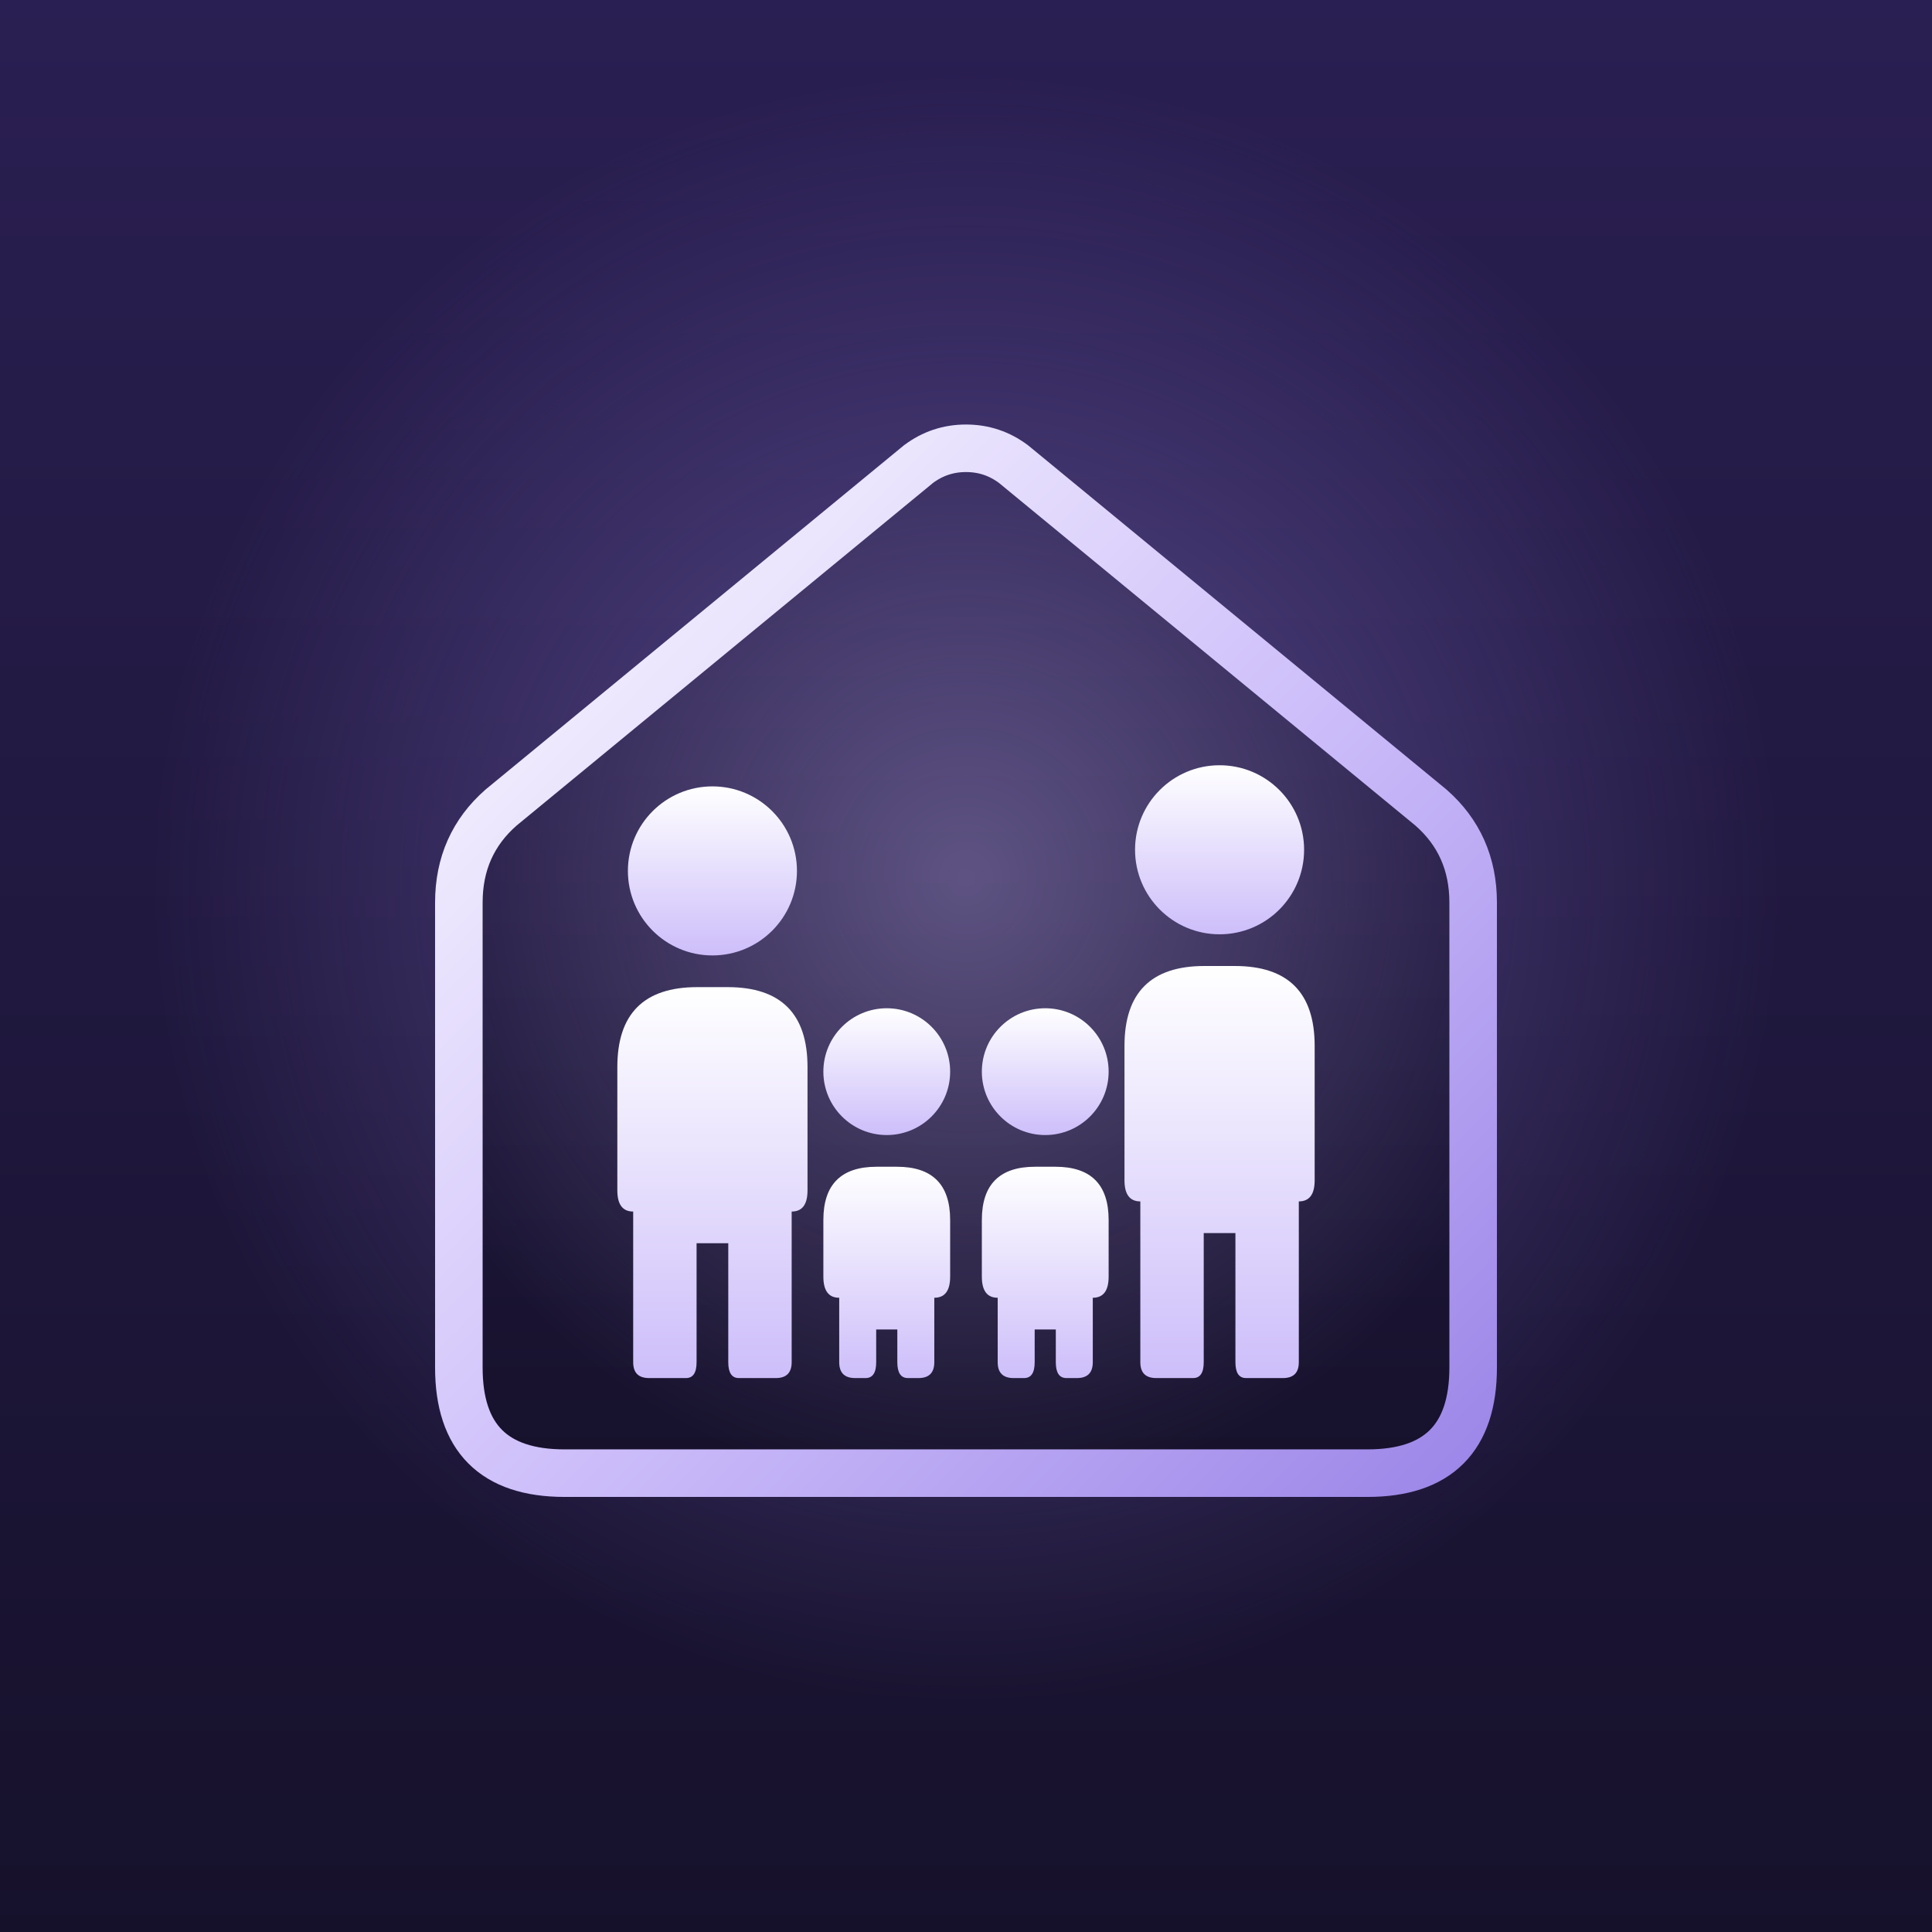
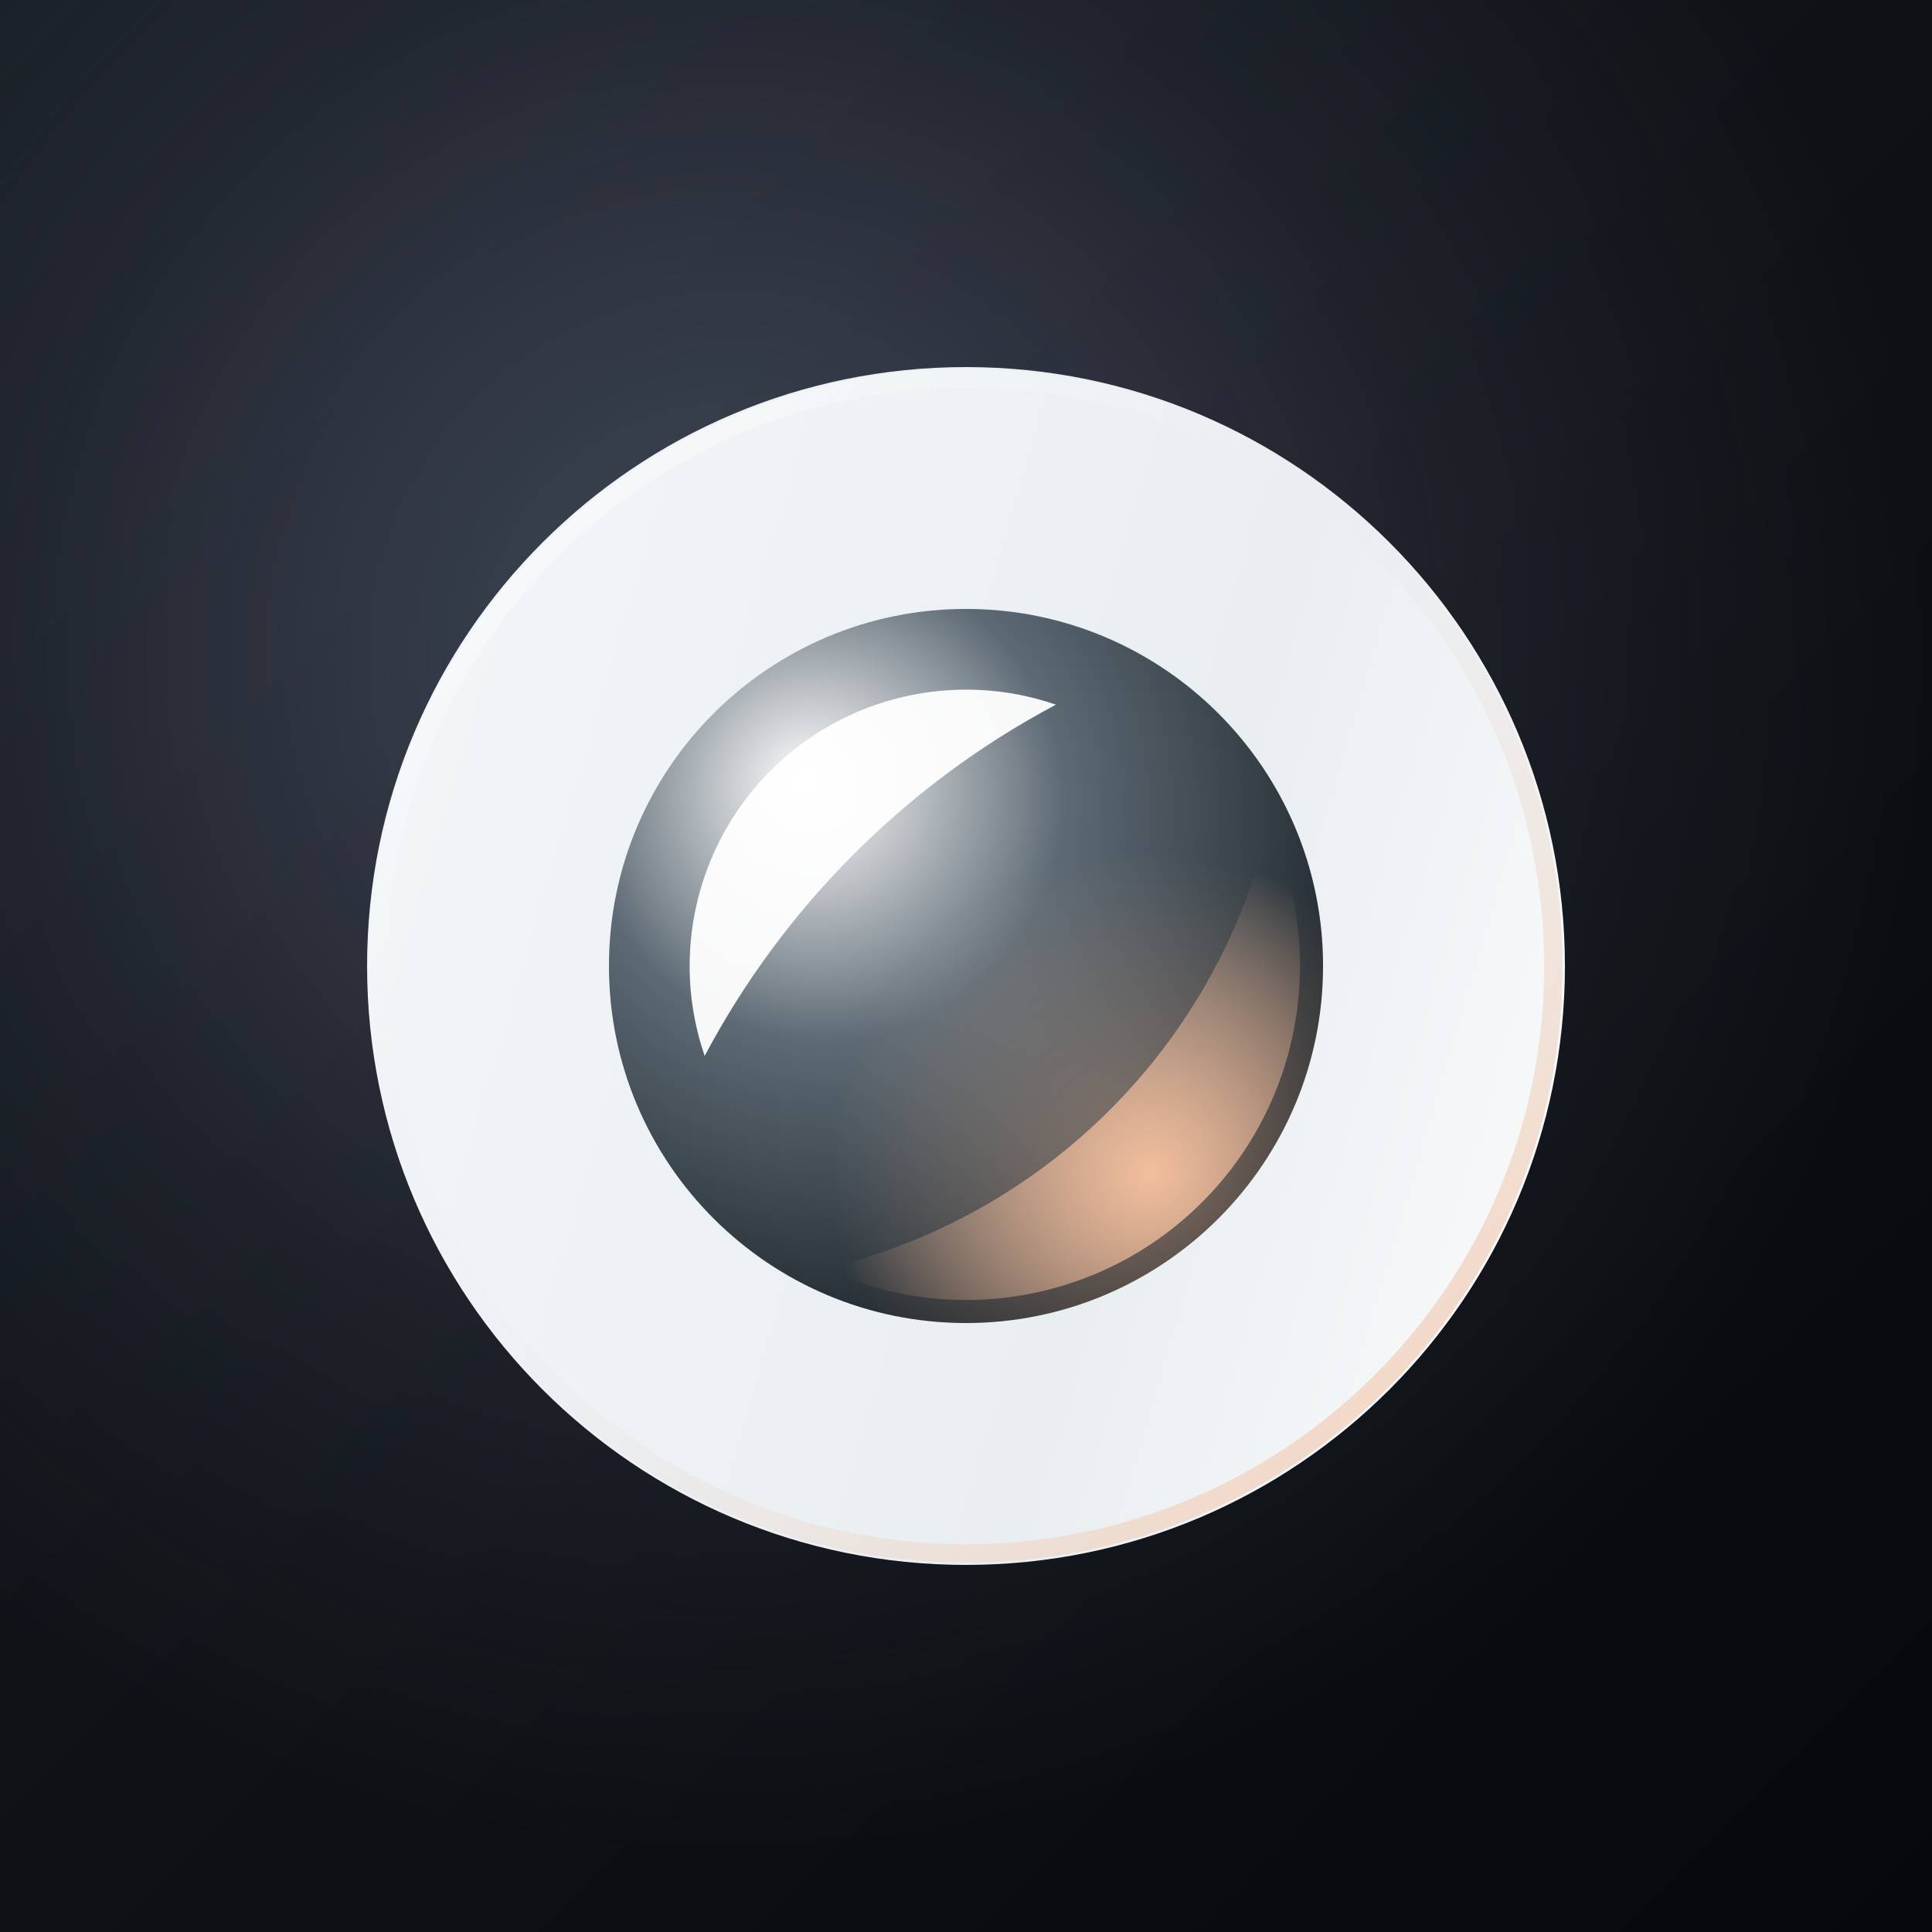
- <svg xmlns="http://www.w3.org/2000/svg" viewBox="0 0 1024 1024">
+ <svg xmlns="http://www.w3.org/2000/svg" viewBox="0 0 1024 1024" role="img" aria-label="HOMI">
  <defs>
-     <linearGradient id="hm-house" x1="0" y1="0" x2="0" y2="1">
-       <stop offset="0" stop-color="#2A1F52" />
-       <stop offset="1" stop-color="#16112B" />
+     <linearGradient id="hwd-ink" gradientUnits="userSpaceOnUse" x1="10" y1="10" x2="350" y2="110">
+       <stop offset="0" stop-color="#FFFFFF" />
+       <stop offset="0.48" stop-color="#E9EEF1" />
+       <stop offset="0.64" stop-color="#FFFFFF" />
+       <stop offset="1" stop-color="#9AA6AE" />
    </linearGradient>
-     <linearGradient id="hm-edge" x1="0" y1="0" x2="1" y2="1">
+     <linearGradient id="hwd-ref" gradientUnits="userSpaceOnUse" x1="206" y1="0" x2="352" y2="0">
+       <stop offset="0" stop-color="#CFC4FF" stop-opacity="0.45" />
+       <stop offset="0.55" stop-color="#CFC4FF" stop-opacity="0.12" />
+       <stop offset="1" stop-color="#CFC4FF" stop-opacity="0" />
+     </linearGradient>
+     <radialGradient id="hwd-lens" gradientUnits="userSpaceOnUse" cx="144" cy="48" r="49.6" fx="140" fy="44">
      <stop offset="0" stop-color="#FFFFFF" />
-       <stop offset="0.55" stop-color="#CDBEFA" />
-       <stop offset="1" stop-color="#9C86E8" />
+       <stop offset="0.42" stop-color="#5D6A74" />
+       <stop offset="1" stop-color="#151C21" />
+     </radialGradient>
+     <radialGradient id="hwd-caus" gradientUnits="userSpaceOnUse" cx="170" cy="78" r="27.9">
+       <stop offset="0" stop-color="#F7C2A0" stop-opacity="0.95" />
+       <stop offset="1" stop-color="#F7C2A0" stop-opacity="0" />
+     </radialGradient>
+     <linearGradient id="hwd-rim" gradientUnits="userSpaceOnUse" x1="102" y1="8" x2="206" y2="112">
+       <stop offset="0" stop-color="#FFFFFF" stop-opacity="0.95" />
+       <stop offset="0.5" stop-color="#E6ECF0" stop-opacity="0.35" />
+       <stop offset="1" stop-color="#F7C2A0" stop-opacity="0.9" />
    </linearGradient>
-     <linearGradient id="hm-fig" x1="0" y1="0" x2="0" y2="1">
-       <stop offset="0" stop-color="#FFFFFF" />
-       <stop offset="1" stop-color="#CDBEFA" />
-     </linearGradient>
-     <radialGradient id="hm-glow" cx="0.5" cy="0.42" r="0.6">
-       <stop offset="0" stop-color="#CDBEFA" stop-opacity="0.35" />
-       <stop offset="1" stop-color="#CDBEFA" stop-opacity="0" />
-     </radialGradient>
-     <linearGradient id="tile-bg" x1="0" y1="0" x2="0" y2="1">
-       <stop offset="0" stop-color="#2A1F52" />
-       <stop offset="1" stop-color="#16112B" />
+     <linearGradient id="tile-bg" x1="0" y1="0" x2="1" y2="1">
+       <stop offset="0" stop-color="#141B21" />
+       <stop offset="1" stop-color="#06090B" />
    </linearGradient>
    <radialGradient id="tile-halo">
-       <stop offset="0" stop-color="#9C86E8" stop-opacity="0.45" />
-       <stop offset="1" stop-color="#9C86E8" stop-opacity="0" />
+       <stop offset="0" stop-color="#9DB2D3" stop-opacity="0.32" />
+       <stop offset="0.6" stop-color="#C9BEF5" stop-opacity="0.08" />
+       <stop offset="1" stop-color="#C9BEF5" stop-opacity="0" />
    </radialGradient>
  </defs>
  <rect width="1024" height="1024" fill="url(#tile-bg)" />
-   <circle cx="512" cy="471.04" r="430.08" fill="url(#tile-halo)" />
-   <g transform="translate(153.6 153.6) scale(2.8)">
-     <path d="M128 30 Q133 30 137 33 L216 98 Q224 105 224 116 L224 204 Q224 224 204 224 L52 224 Q32 224 32 204 L32 116 Q32 105 40 98 L119 33 Q123 30 128 30 Z" fill="url(#hm-house)" />
-     <path d="M128 30 Q133 30 137 33 L216 98 Q224 105 224 116 L224 204 Q224 224 204 224 L52 224 Q32 224 32 204 L32 116 Q32 105 40 98 L119 33 Q123 30 128 30 Z" fill="url(#hm-glow)" />
-     <path d="M128 30 Q133 30 137 33 L216 98 Q224 105 224 116 L224 204 Q224 224 204 224 L52 224 Q32 224 32 204 L32 116 Q32 105 40 98 L119 33 Q123 30 128 30 Z" fill="none" stroke="url(#hm-edge)" stroke-width="9" stroke-linejoin="round" />
-     <g fill="url(#hm-fig)">
-       <circle cx="80" cy="110" r="16" />
-       <path d="M62 147.12 Q62 132 77.12 132 L82.88 132 Q98 132 98 147.12 L98 170.48 Q98 174.48 95 174.48 L95 203 Q95 206 92 206 L85 206 Q83 206 83 203 L83 180.48 L77 180.48 L77 203 Q77 206 75 206 L68 206 Q65 206 65 203 L65 174.48 Q62 174.48 62 170.48 Z" />
-       <circle cx="176" cy="106" r="16" />
-       <path d="M158 143.12 Q158 128 173.12 128 L178.88 128 Q194 128 194 143.12 L194 168.56 Q194 172.56 191 172.56 L191 203 Q191 206 188 206 L181 206 Q179 206 179 203 L179 178.56 L173 178.56 L173 203 Q173 206 171 206 L164 206 Q161 206 161 203 L161 172.56 Q158 172.56 158 168.56 Z" />
-       <circle cx="113" cy="148" r="12" />
-       <path d="M101 176.08 Q101 166 111.08 166 L114.92 166 Q125 166 125 176.08 L125 186.8 Q125 190.8 122 190.8 L122 203 Q122 206 119 206 L117 206 Q115 206 115 203 L115 196.8 L111 196.8 L111 203 Q111 206 109 206 L107 206 Q104 206 104 203 L104 190.8 Q101 190.8 101 186.8 Z" />
-       <circle cx="143" cy="148" r="12" />
-       <path d="M131 176.08 Q131 166 141.08 166 L144.92 166 Q155 166 155 176.08 L155 186.8 Q155 190.8 152 190.8 L152 203 Q152 206 149 206 L147 206 Q145 206 145 203 L145 196.8 L141 196.8 L141 203 Q141 206 139 206 L137 206 Q134 206 134 203 L134 190.8 Q131 190.8 131 186.8 Z" />
-     </g>
+   <circle cx="389.12" cy="348.16" r="634.88" fill="url(#tile-halo)" />
+   <g transform="translate(-428.11 145.72) scale(6.10462)">
+     <path d="M122 60A32 32 0 1 1 186 60A32 32 0 1 1 122 60Z" fill="url(#hwd-lens)" />
+     <path d="M122 60A32 32 0 1 1 186 60A32 32 0 1 1 122 60Z" fill="url(#hwd-caus)" opacity="0.45" />
+     <path d="M180.28 47.74A29 29 0 0 1 141.74 86.28A51.77 51.77 0 0 0 180.28 47.74Z" fill="url(#hwd-caus)" />
+     <path d="M131.31 67.81A24 24 0 0 1 161.81 37.31A73.5 73.5 0 0 0 131.31 67.81Z" fill="#FFFFFF" opacity="0.95" />
+     <path d="M102 60A52 52 0 1 1 206 60A52 52 0 1 1 102 60ZM123 60A31 31 0 1 0 185 60A31 31 0 1 0 123 60Z" fill="url(#hwd-ink)" />
+     <circle cx="154" cy="60" r="51" fill="none" stroke="url(#hwd-rim)" stroke-width="1.6" />
  </g>
</svg>
